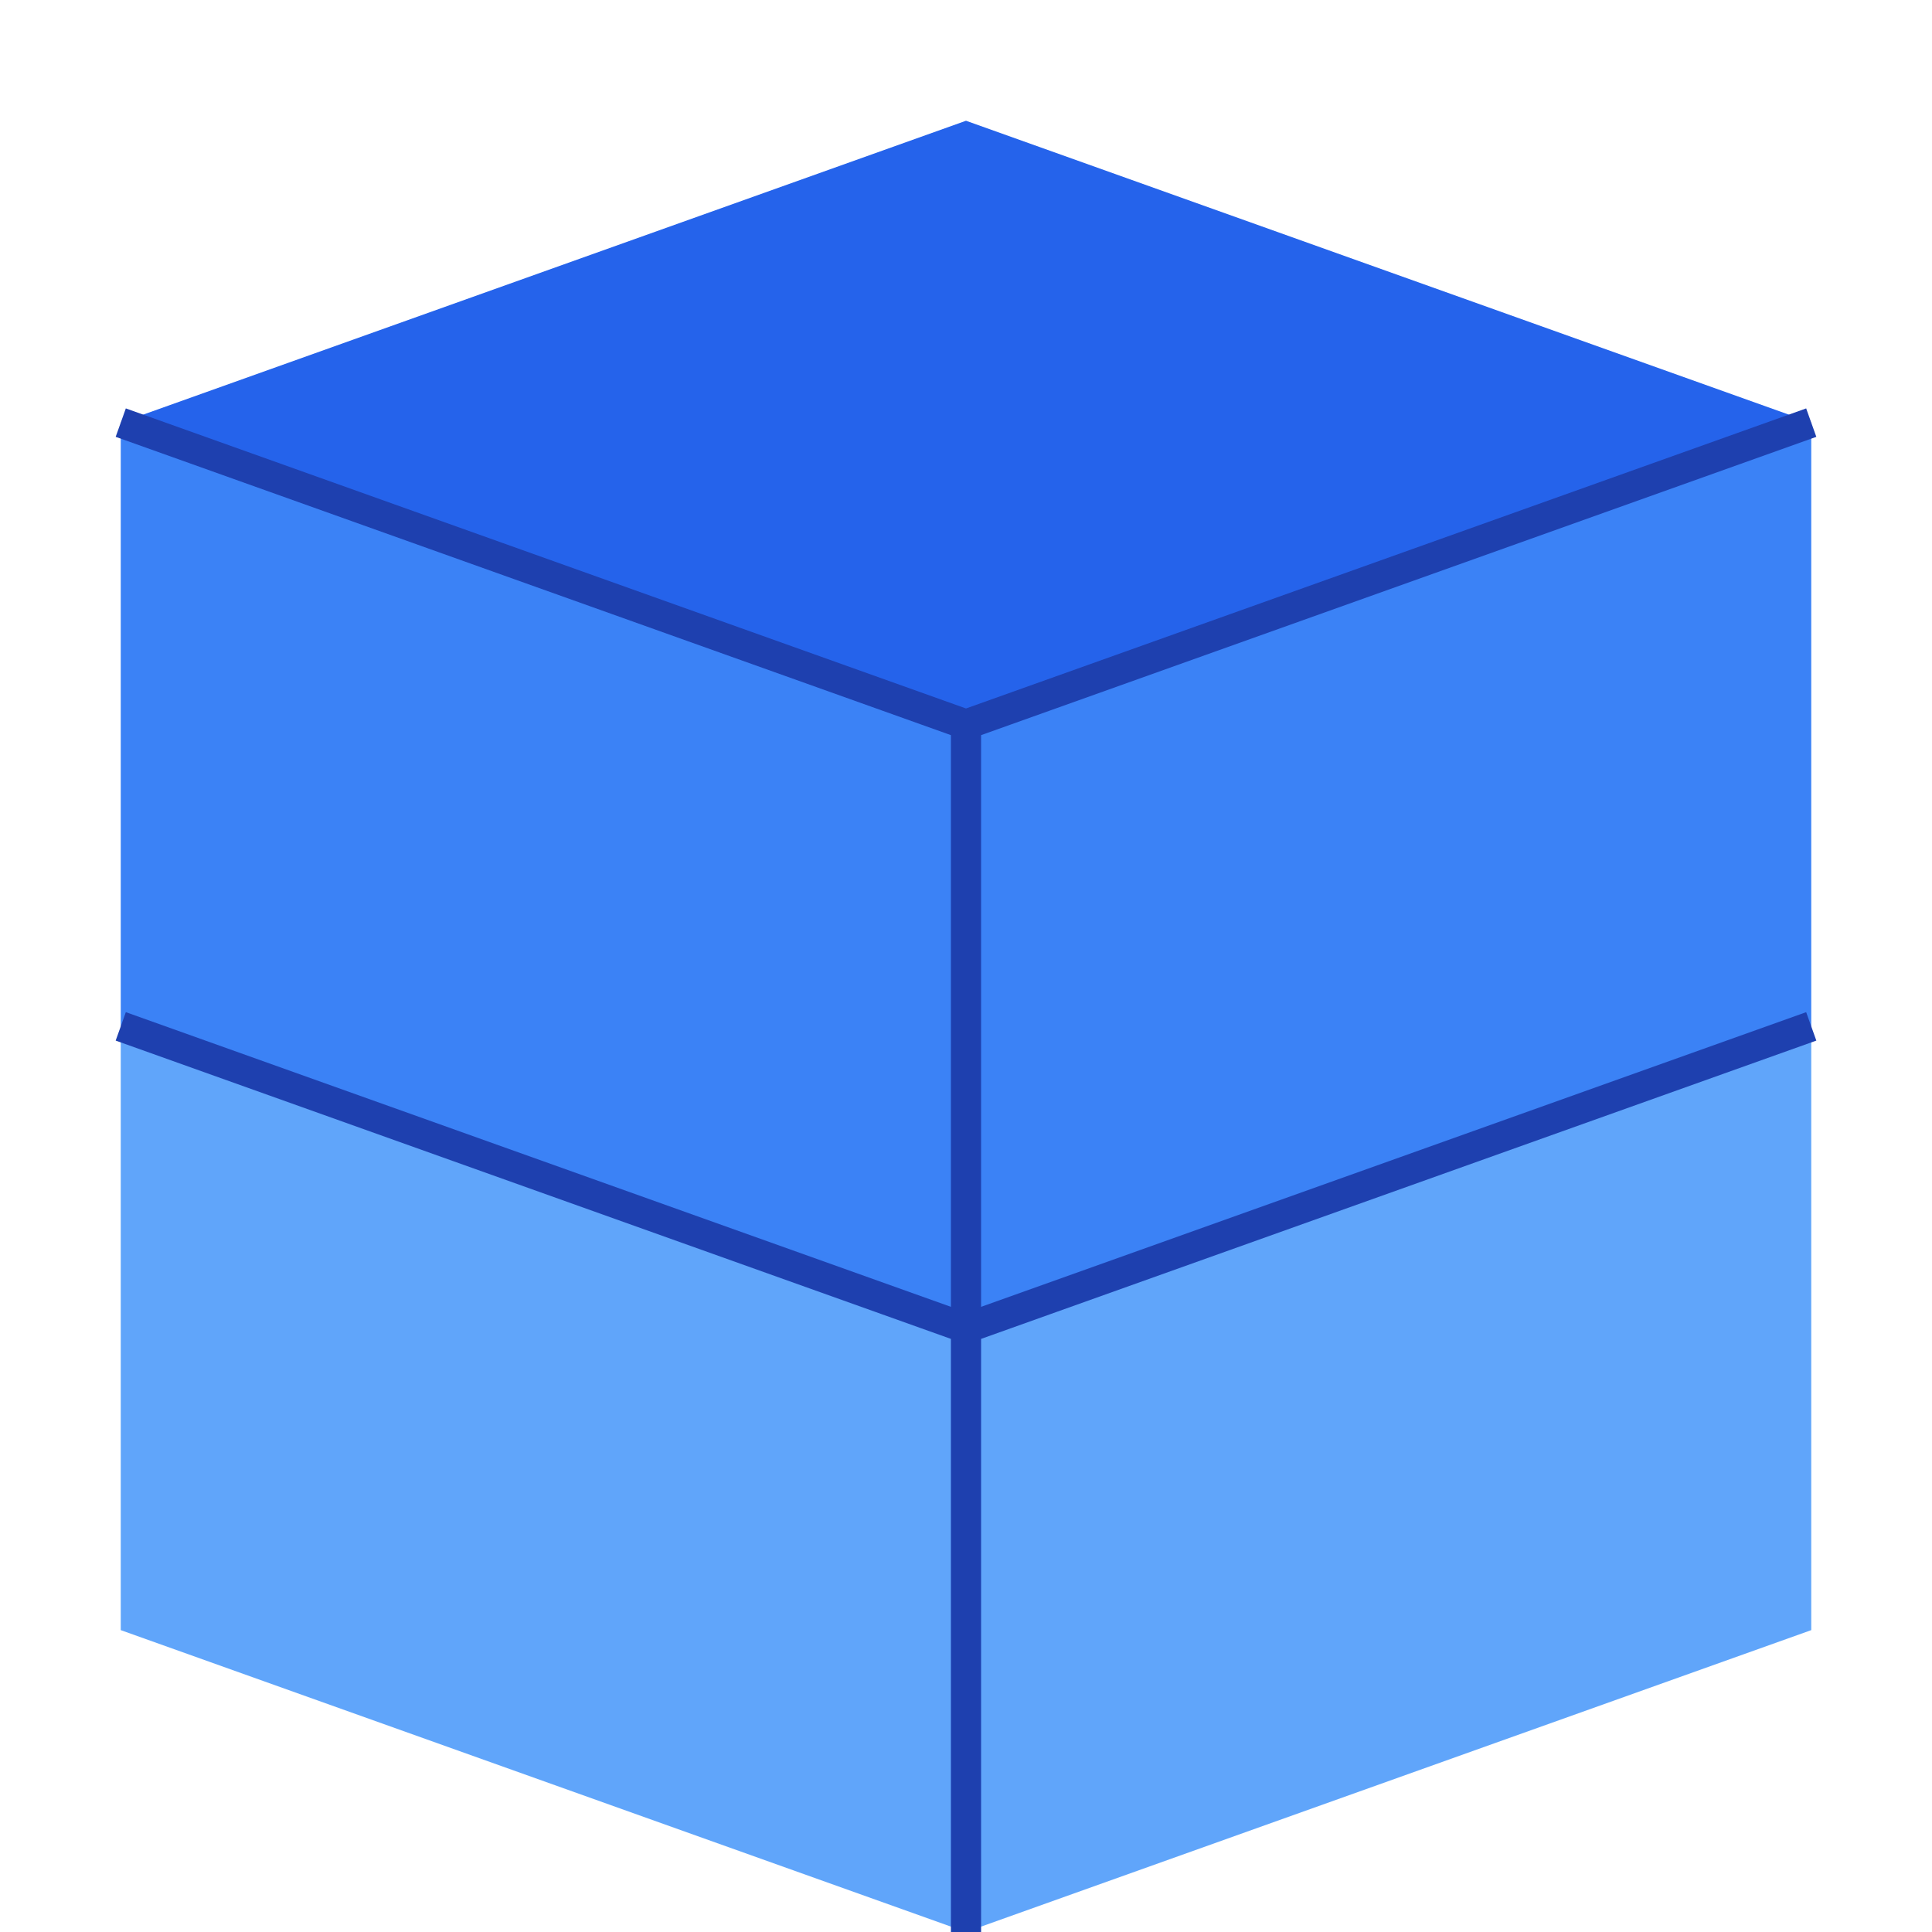
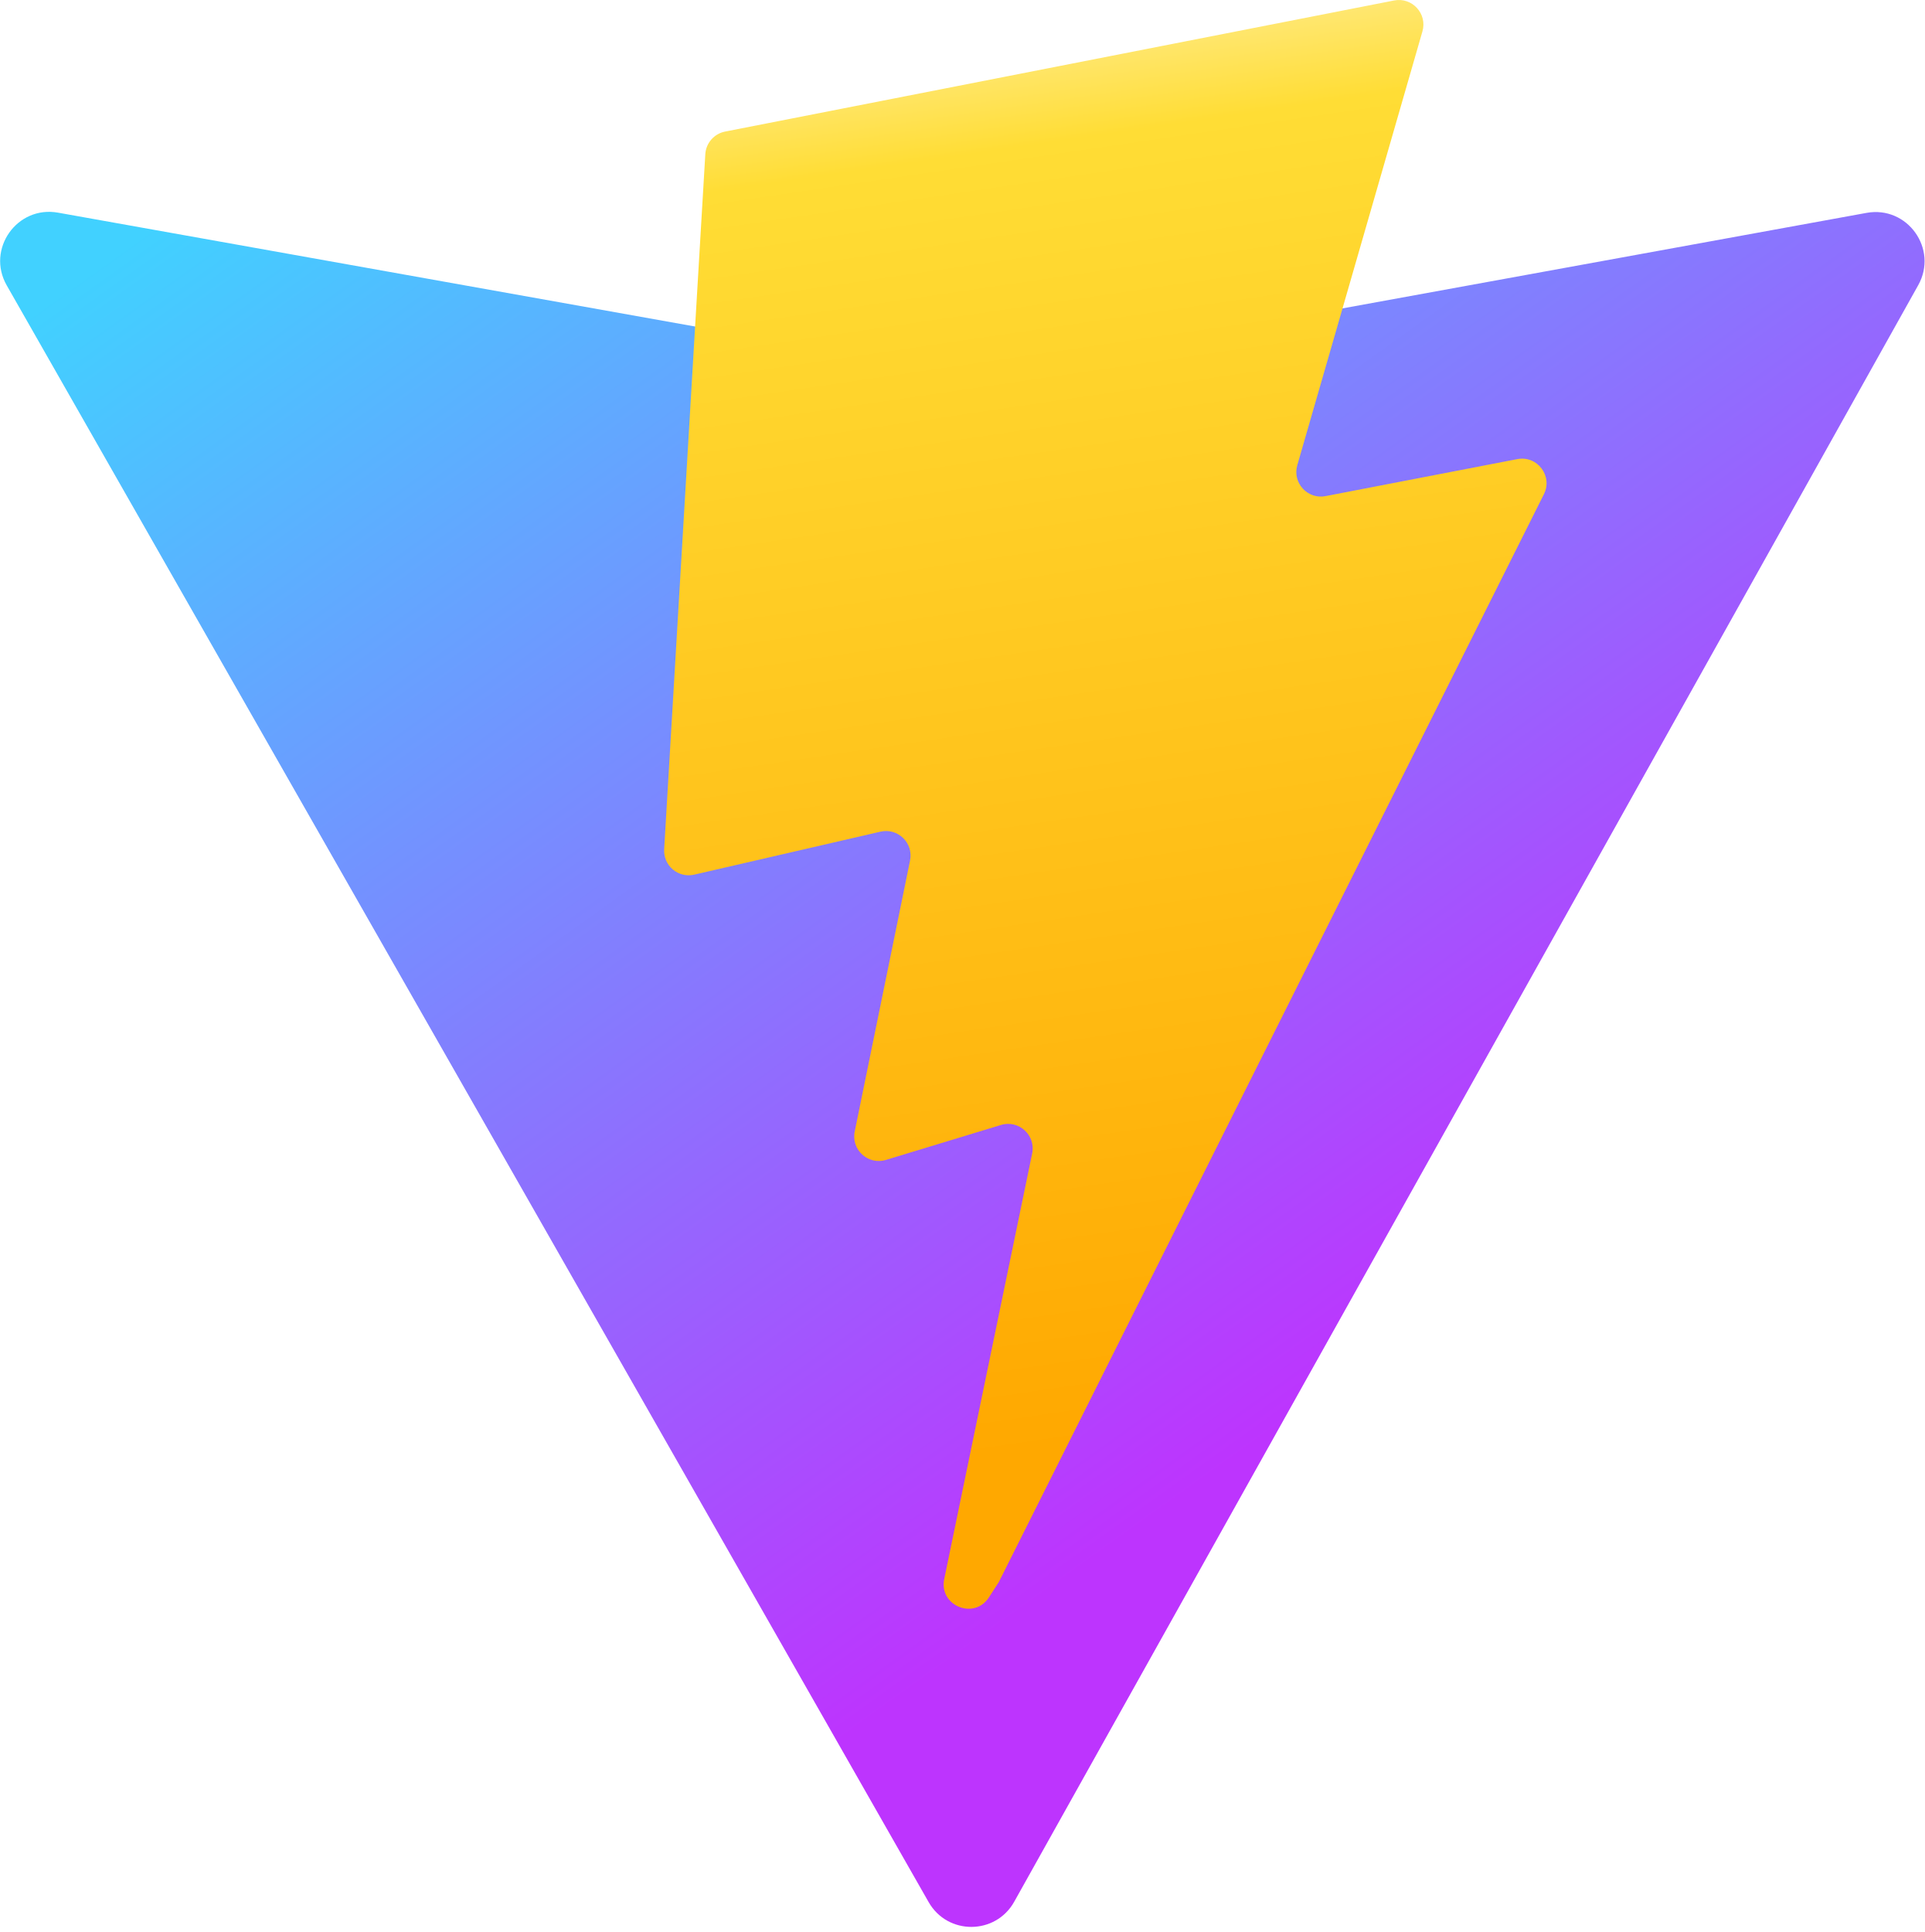
- <svg xmlns="http://www.w3.org/2000/svg" width="32" height="32" viewBox="0 0 32 32" fill="none">
-   <path d="M16 2L2 7L16 12L30 7L16 2Z" fill="#2563EB" />
-   <path d="M2 17L16 22L30 17V7L16 12L2 7V17Z" fill="#3B82F6" />
-   <path d="M2 27L16 32L30 27V17L16 22L2 17V27Z" fill="#60A5FA" />
-   <path d="M16 22L16 32M16 22L2 17M16 22L30 17" stroke="#1E40AF" stroke-width="0.5" />
-   <path d="M16 12L16 22M16 12L2 7M16 12L30 7" stroke="#1E40AF" stroke-width="0.5" />
+ <svg xmlns="http://www.w3.org/2000/svg" aria-hidden="true" role="img" class="iconify iconify--logos" width="31.88" height="32" preserveAspectRatio="xMidYMid meet" viewBox="0 0 256 257">
+   <defs>
+     <linearGradient id="IconifyId1813088fe1fbc01fb466" x1="-.828%" x2="57.636%" y1="7.652%" y2="78.411%">
+       <stop offset="0%" stop-color="#41D1FF" />
+       <stop offset="100%" stop-color="#BD34FE" />
+     </linearGradient>
+     <linearGradient id="IconifyId1813088fe1fbc01fb467" x1="43.376%" x2="50.316%" y1="2.242%" y2="89.03%">
+       <stop offset="0%" stop-color="#FFEA83" />
+       <stop offset="8.333%" stop-color="#FFDD35" />
+       <stop offset="100%" stop-color="#FFA800" />
+     </linearGradient>
+   </defs>
+   <path fill="url(#IconifyId1813088fe1fbc01fb466)" d="M255.153 37.938L134.897 252.976c-2.483 4.44-8.862 4.466-11.382.048L.875 37.958c-2.746-4.814 1.371-10.646 6.827-9.67l120.385 21.517a6.537 6.537 0 0 0 2.322-.004l117.867-21.483c5.438-.991 9.574 4.796 6.877 9.62Z" />
+   <path fill="url(#IconifyId1813088fe1fbc01fb467)" d="M185.432.063L96.44 17.501a3.268 3.268 0 0 0-2.634 3.014l-5.474 92.456a3.268 3.268 0 0 0 3.997 3.378l24.777-5.718c2.318-.535 4.413 1.507 3.936 3.838l-7.361 36.047c-.495 2.426 1.782 4.5 4.151 3.78l15.304-4.649c2.372-.72 4.652 1.36 4.15 3.788l-11.698 56.621c-.732 3.542 3.979 5.473 5.943 2.437l1.313-2.028l72.516-144.72c1.215-2.423-.88-5.186-3.54-4.672l-25.505 4.922c-2.396.462-4.435-1.77-3.759-4.114l16.646-57.705c.677-2.35-1.37-4.583-3.769-4.113Z" />
</svg>
